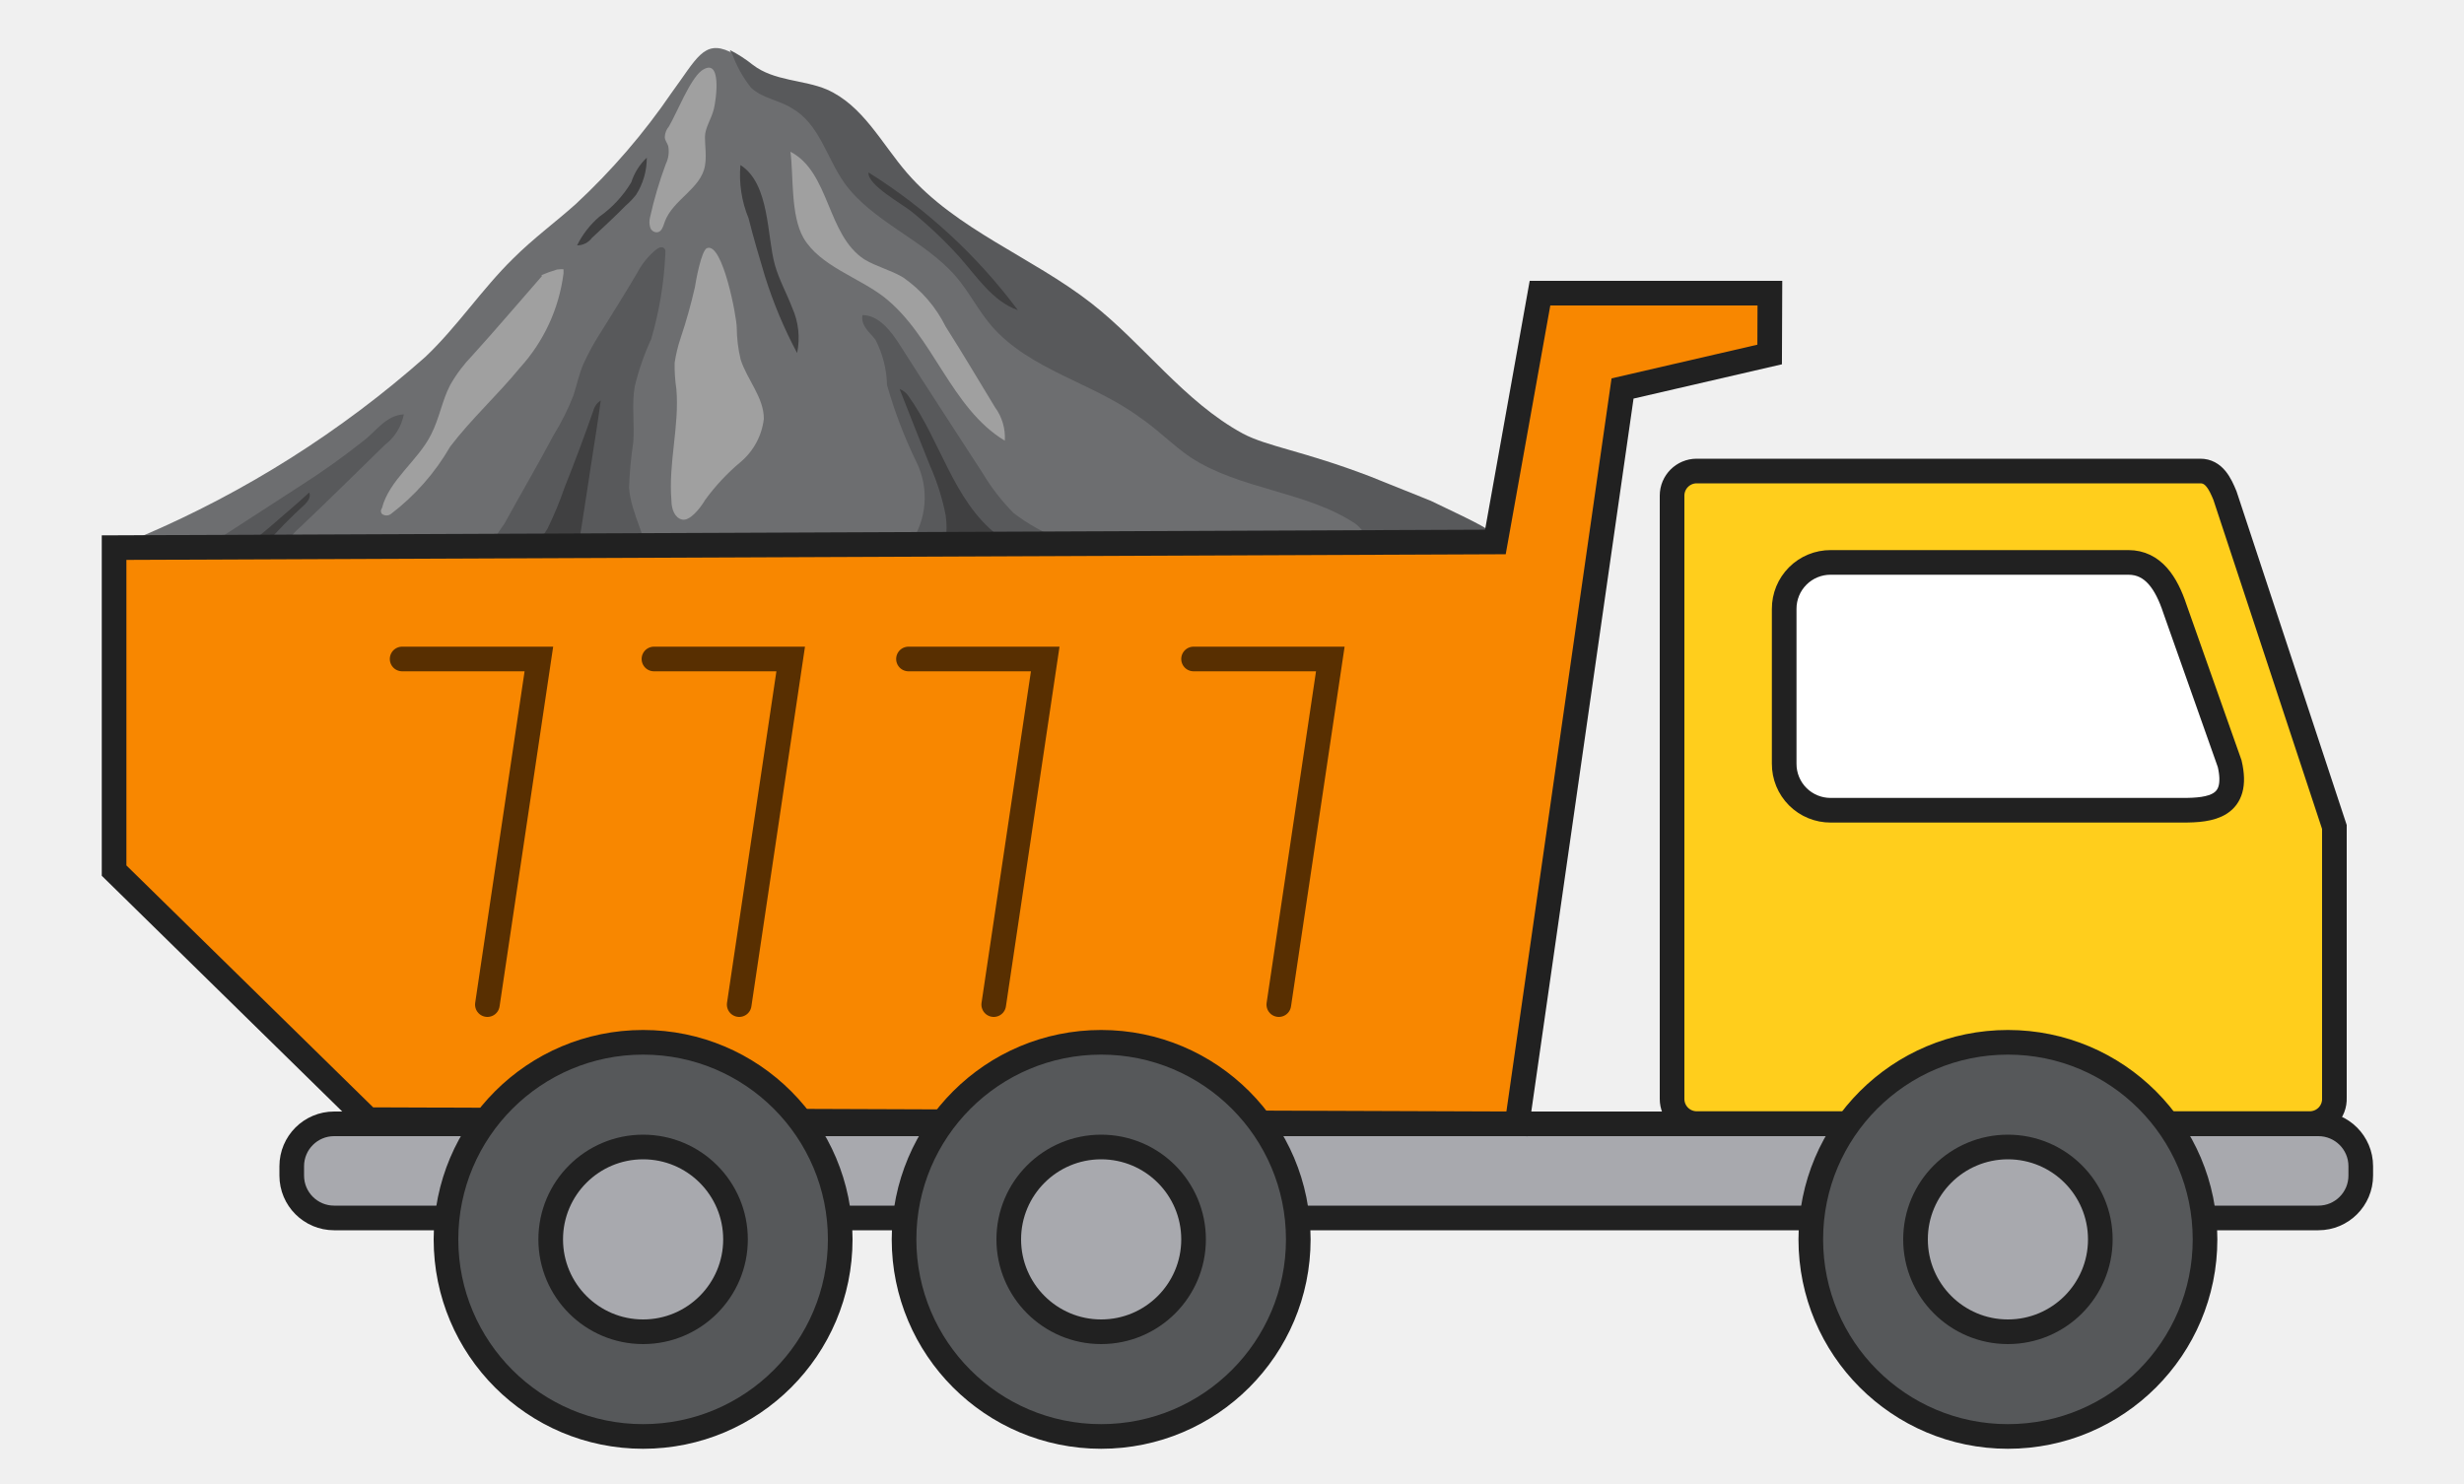
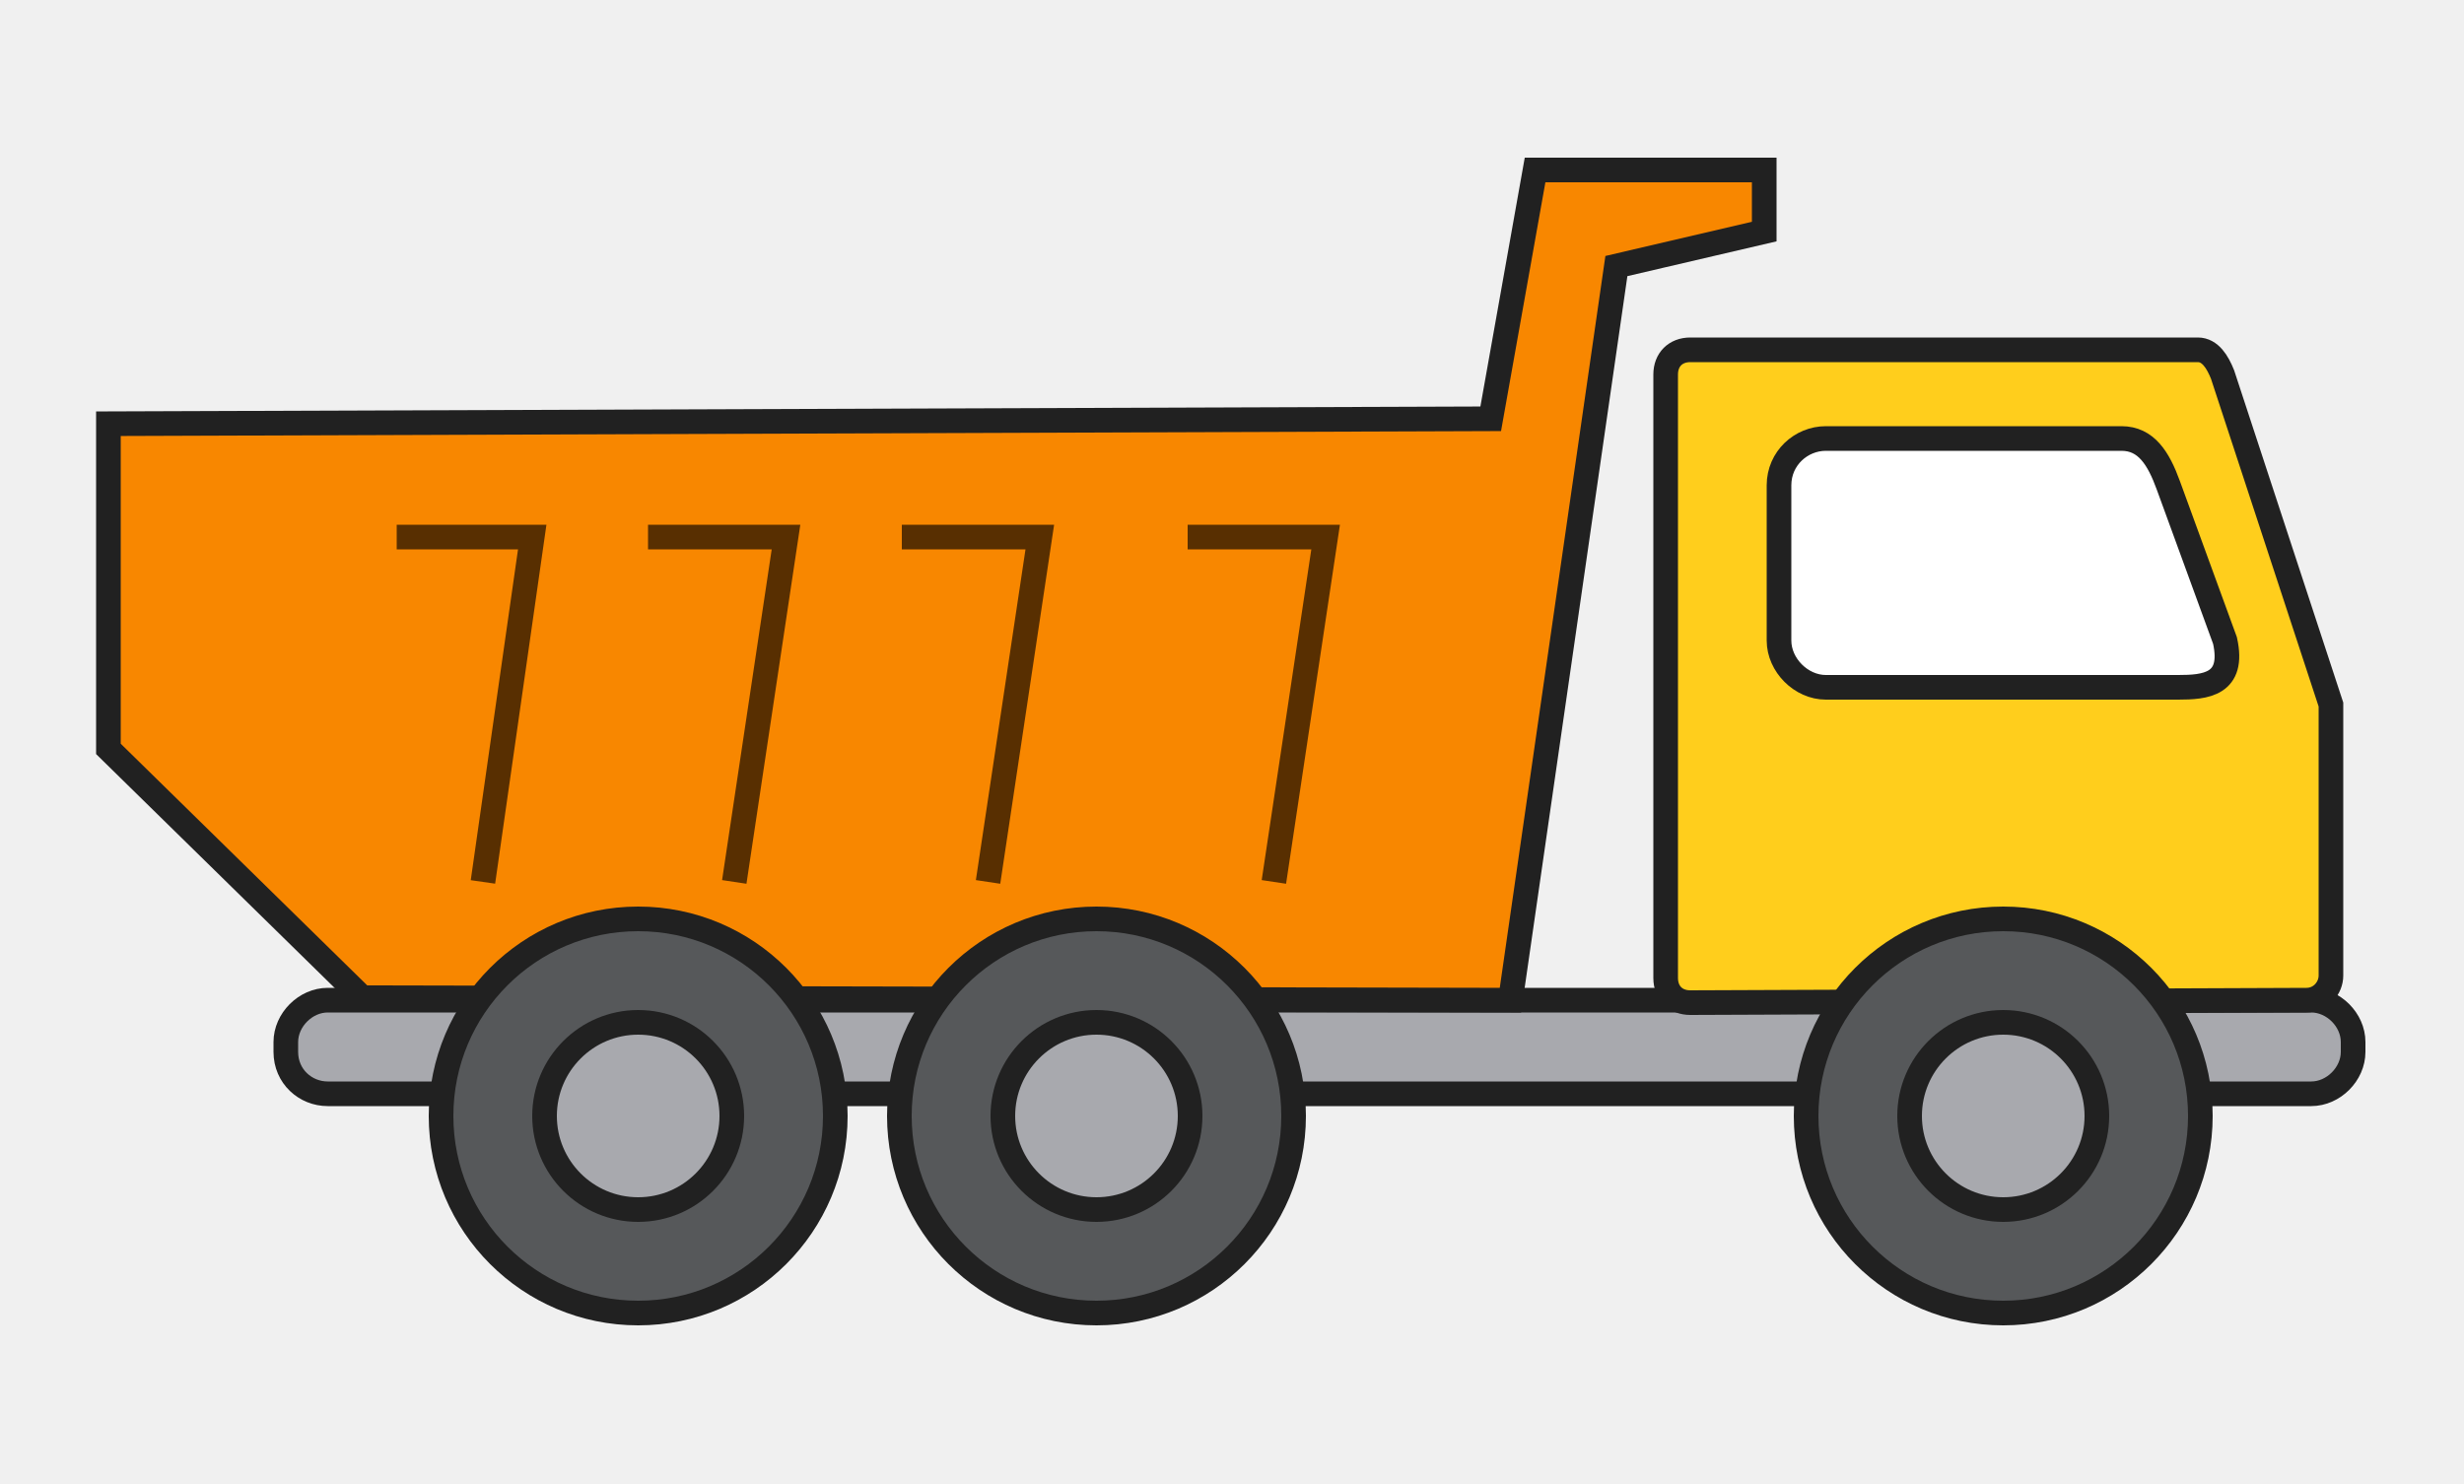
- <svg xmlns="http://www.w3.org/2000/svg" id="Layer_1" data-name="Layer 1" viewBox="0 0 100 60.23">
-   <path d="M57.14,21.46c-.27.53-1,.63-1.53.7-.1,0-.2,0-.3,0a41.17,41.17,0,0,1-10.1.17c-.63-.1-1.27-.24-1.9-.3-.4-.07-.8-.1-1.2-.14a31.48,31.48,0,0,0-6.06.8,14,14,0,0,1-2.34.14c-1.4-.07-2.79-.5-4.19-.47a25,25,0,0,0-3.2.5,4.92,4.92,0,0,1-1,.1c-1.87.07-3.67-.63-5.5-.83a8.47,8.47,0,0,0-1-.07,32.1,32.1,0,0,0-4,.57,29.47,29.47,0,0,1-3,.1h-.43c-1.3,0-2.57,0-3.87-.07-.43,0-.86,0-1.29,0-1.6,0-2,0-2-.1s1.3-.7,1.54-.8a42.48,42.48,0,0,0,11.49-7.27c1.3-1.23,2.3-2.76,3.57-4,.8-.8,1.7-1.46,2.53-2.2a26.8,26.8,0,0,0,3.9-4.53c1-1.36,1.3-2.16,2.36-1.66a4.58,4.58,0,0,1,.94.6c.86.66,2.06.59,3,1,1.46.63,2.23,2.2,3.26,3.4,2,2.3,5.07,3.4,7.47,5.26,2.13,1.67,3.76,4,6.16,5.3a32.91,32.91,0,0,0,5.13,1.73,3,3,0,0,1,1.27.7A1.2,1.2,0,0,1,57.14,21.46Z" fill="#6d6e70" />
-   <path d="M60.5,21.66c-.06.3-1.43.13-4.89.5-.14,0-.24,0-.3,0s.06,0,.06-.07c.2-.26-.1-.63-.36-.83-2-1.33-4.67-1.37-6.7-2.7-.73-.5-1.33-1.13-2.07-1.63-1.9-1.4-4.43-1.9-6-3.7-.54-.63-.9-1.37-1.44-2C37.51,9.73,35.38,9,34.25,7.4c-.7-1-1-2.37-2.1-3-.53-.34-1.2-.4-1.67-.84a4.87,4.87,0,0,1-.76-1.36.45.45,0,0,1-.1-.17,5.39,5.39,0,0,1,.93.6c.87.67,2.06.6,3,1,1.47.64,2.23,2.2,3.27,3.4,2,2.3,5.06,3.4,7.46,5.27,2.13,1.66,3.77,4,6.16,5.3,1,.53,2.44.7,5.14,1.73l2.49,1C60.24,21.36,60.5,21.52,60.5,21.66Z" fill="#58595b" />
-   <path d="M43.31,22.06c-.4-.07-.8-.1-1.2-.14a8.07,8.07,0,0,0-1.3,0c-.86.06-1.7.23-2.53.36s-1.47.3-2.2.4a2.74,2.74,0,0,0,.87-.63,3.26,3.26,0,0,0,.26-3.26A18.85,18.85,0,0,1,36,15.63a4.25,4.25,0,0,0-.47-1.84c-.23-.3-.6-.56-.53-1,.67,0,1.17.66,1.53,1.23,1.1,1.73,2.24,3.47,3.34,5.17a8.56,8.56,0,0,0,1.26,1.63,7.34,7.34,0,0,0,2,1.1A1.62,1.62,0,0,0,43.31,22.06Z" fill="#58595b" />
-   <path d="M27,10.36a14.66,14.66,0,0,1-.57,3.4,10.51,10.51,0,0,0-.67,1.93c-.13.74,0,1.5-.06,2.27a16.17,16.17,0,0,0-.17,1.83c.07,1.07.77,2.1.8,3.1a4.85,4.85,0,0,1-1,.1,10.39,10.39,0,0,1-2-.17c-.53-.1-1.06-.23-1.6-.33a17.27,17.27,0,0,0-1.86-.33c.26-.4.5-.77.6-.9.66-1.2,1.36-2.4,2-3.6a10,10,0,0,0,.8-1.6c.13-.4.23-.87.4-1.27a10.14,10.14,0,0,1,.73-1.33c.5-.8,1-1.6,1.47-2.4a3,3,0,0,1,.76-.93c.1-.07.2-.13.3-.07S27,10.23,27,10.36Z" fill="#58595b" />
-   <path d="M15.62,18.06c-1.16,1.13-2.3,2.26-3.46,3.36a2.38,2.38,0,0,0-.7,1,.78.78,0,0,0,0,.3H9.29c-.57,0-1.13,0-1.73,0,1.53-1,3.1-2,4.63-3a30.4,30.4,0,0,0,2.53-1.8c.54-.4.93-1.06,1.67-1.1A2.05,2.05,0,0,1,15.62,18.06Z" fill="#58595b" />
-   <path d="M31.45,10.76c.17.6.47,1.13.7,1.73a3,3,0,0,1,.2,1.84,18.18,18.18,0,0,1-1.3-3.1c-.23-.77-.47-1.57-.67-2.37a4.61,4.61,0,0,1-.33-2.16C31.25,7.46,31.12,9.6,31.45,10.76Z" fill="#404041" />
-   <path d="M24.32,8.8a3.71,3.71,0,0,0-.9,1.16.74.74,0,0,0,.6-.3c.46-.43.93-.86,1.36-1.3a3.19,3.19,0,0,0,.44-.46,2.8,2.8,0,0,0,.43-1.5,2.37,2.37,0,0,0-.63,1A4.58,4.58,0,0,1,24.32,8.8Z" fill="#404041" />
-   <path d="M24.38,16.26c-.06.47-.13.9-.2,1.37-.26,1.63-.49,3.26-.76,4.86,0,.1-.07.23-.1.3l-1.6-.33a4.15,4.15,0,0,1,.5-1,14.66,14.66,0,0,0,.7-1.69c.4-1,.8-2.07,1.16-3.1A.68.68,0,0,1,24.38,16.26Z" fill="#404041" />
-   <path d="M38.38,21.92a3.56,3.56,0,0,0,0-1,9.34,9.34,0,0,0-.63-2c-.4-1-.84-2.1-1.24-3.13a.78.78,0,0,1,.34.26c1.33,1.84,1.83,4.27,3.63,5.67.1.1.23.16.33.26-.86.07-1.7.24-2.53.37C38.31,22.19,38.35,22,38.38,21.92Z" fill="#404041" />
-   <path d="M12.39,20.46a20.62,20.62,0,0,0-1.67,1.7,2.08,2.08,0,0,1-.43.53h-1c.13-.3.9-.67,1.1-.83l.6-.5c.53-.47,1.06-.9,1.56-1.37C12.62,20.16,12.52,20.32,12.39,20.46Z" fill="#404041" />
-   <path d="M38.91,10.4c.74.83,1.37,1.83,2.4,2.19A22.45,22.45,0,0,0,35.25,7c-.07.5,1.4,1.3,1.76,1.6A17.83,17.83,0,0,1,38.91,10.4Z" fill="#404041" />
-   <path d="M27.15,5.13a.7.7,0,0,0-.17.43c0,.14.1.24.14.37a1.17,1.17,0,0,1-.1.73,16.36,16.36,0,0,0-.64,2.17.77.77,0,0,0,0,.37.28.28,0,0,0,.27.23c.2,0,.26-.23.33-.43.33-.9,1.47-1.34,1.63-2.27.07-.4,0-.8,0-1.17s.26-.73.36-1.13.34-2.16-.5-1.56C28,3.23,27.48,4.56,27.15,5.13Z" fill="#a0a0a0" />
-   <path d="M22,11.2c-.93,1.06-1.86,2.16-2.83,3.23a5.88,5.88,0,0,0-.9,1.2c-.33.63-.43,1.33-.77,2-.53,1.07-1.7,1.84-2,3a.18.18,0,0,0,0,.23.3.3,0,0,0,.37,0,9.23,9.23,0,0,0,2.4-2.73c.86-1.13,1.93-2.1,2.83-3.2a7,7,0,0,0,1.77-3.83c0-.06,0-.13,0-.16s-.2,0-.26,0a5.47,5.47,0,0,0-.64.23Z" fill="#a0a0a0" />
-   <path d="M27.62,13.73a5.82,5.82,0,0,0-.24,1,6.29,6.29,0,0,0,.07,1.06c.13,1.5-.33,3-.2,4.53,0,.34.13.7.43.77s.7-.4.94-.8a8.6,8.6,0,0,1,1.43-1.53A2.7,2.7,0,0,0,31,17c0-.87-.67-1.57-.94-2.4a5.78,5.78,0,0,1-.16-1.3c0-.43-.57-3.46-1.2-3.23-.24.07-.47,1.4-.5,1.6A21.45,21.45,0,0,1,27.62,13.73Z" fill="#a0a0a0" />
-   <path d="M35.88,12.06c2,1.57,2.7,4.5,4.9,5.83a2.07,2.07,0,0,0-.4-1.36c-.67-1.1-1.3-2.17-2-3.27a5.28,5.28,0,0,0-1.73-2c-.5-.3-1.07-.43-1.57-.73-1.53-1-1.4-3.54-3-4.37.13,1,0,2.57.53,3.5C33.28,10.8,34.85,11.26,35.88,12.06Z" fill="#a0a0a0" />
-   <rect x="11.84" y="45.62" width="83.97" height="3.82" rx="1.72" fill="#a8a9ae" stroke="#212121" stroke-miterlimit="10" />
-   <polygon points="14.94 45.45 4.63 35.34 4.63 22.23 60.69 22 62.5 11.9 71.83 11.9 71.82 14.39 65.85 15.77 61.57 45.62 14.94 45.45" fill="#f88700" stroke="#212121" stroke-miterlimit="10" />
-   <circle cx="26.1" cy="50.31" r="8" fill="#56585a" stroke="#212121" stroke-miterlimit="10" />
-   <circle cx="26.1" cy="50.31" r="3.75" fill="#a8a9ae" stroke="#212121" stroke-miterlimit="10" />
-   <circle cx="44.69" cy="50.31" r="8" fill="#56585a" stroke="#212121" stroke-miterlimit="10" />
-   <circle cx="44.69" cy="50.31" r="3.75" fill="#a8a9ae" stroke="#212121" stroke-miterlimit="10" />
-   <polyline points="16.32 26.75 21.87 26.75 19.78 40.78" fill="none" stroke="#582f01" stroke-linecap="round" stroke-miterlimit="10" />
-   <polyline points="26.54 26.75 32.09 26.75 30 40.78" fill="none" stroke="#582f01" stroke-linecap="round" stroke-miterlimit="10" />
-   <polyline points="36.87 26.75 42.42 26.75 40.33 40.78" fill="none" stroke="#582f01" stroke-linecap="round" stroke-miterlimit="10" />
-   <polyline points="48.44 26.75 53.99 26.75 51.9 40.78" fill="none" stroke="#582f01" stroke-linecap="round" stroke-miterlimit="10" />
-   <path d="M93.73,45.61H68.86a1,1,0,0,1-1-1V20.12a1,1,0,0,1,1-1H89.3c.55,0,.8.51,1,1l4.44,13.45v11A1,1,0,0,1,93.73,45.61Z" fill="#ffce1c" stroke="#212121" stroke-miterlimit="10" />
-   <circle cx="81.49" cy="50.31" r="8" fill="#56585a" stroke="#212121" stroke-miterlimit="10" />
-   <circle cx="81.49" cy="50.31" r="3.75" fill="#a8a9ae" stroke="#212121" stroke-miterlimit="10" />
-   <path d="M88.59,32.89H74.3A1.88,1.88,0,0,1,72.41,31V24.72a1.88,1.88,0,0,1,1.89-1.89H86.38c1,0,1.54.83,1.89,1.89L90.49,31C90.9,32.76,89.7,32.89,88.59,32.89Z" fill="#fff" stroke="#212121" stroke-miterlimit="10" />
+ <svg xmlns="http://www.w3.org/2000/svg" version="1.1" id="Layer_1" x="0px" y="0px" viewBox="0 0 100 60.2" style="enable-background:new 0 0 100 60.2;" xml:space="preserve">
+   <g>
+     <path fill="#A8A9AE" stroke="#212121" d="M11.6,42.7v-0.4c0-0.9,0.8-1.7,1.7-1.7h80.5c0.9,0,1.7,0.8,1.7,1.7v0.4c0,0.9-0.8,1.7-1.7,1.7H13.3   C12.4,44.4,11.6,43.7,11.6,42.7z" />
+     <polygon fill="#F88700" stroke="#212121" points="61.3,40.6 65.6,10.8 71.6,9.4 71.6,6.9 62.3,6.9 60.5,17 4.4,17.2 4.4,30.4 14.7,40.5  " />
+     <circle fill="#56585A" stroke="#212121" cx="25.9" cy="45.3" r="8" />
+     <circle fill="#A8A9AE" stroke="#212121" cx="25.9" cy="45.3" r="3.8" />
+     <circle fill="#56585A" stroke="#212121" cx="44.5" cy="45.3" r="8" />
+     <circle fill="#A8A9AE" stroke="#212121" cx="44.5" cy="45.3" r="3.8" />
+     <polyline fill="none" stroke="#582F01" points="19.6,35.8 21.6,21.8 16.1,21.8  " />
+     <polyline fill="none" stroke="#582F01" points="29.8,35.8 31.9,21.8 26.3,21.8  " />
+     <polyline fill="none" stroke="#582F01" points="40.1,35.8 42.2,21.8 36.6,21.8  " />
+     <polyline fill="none" stroke="#582F01" points="51.7,35.8 53.8,21.8 48.2,21.8  " />
+     <path fill="#FFCE1C" stroke="#212121" d="M93.6,40.6c0.6,0,1-0.5,1-1v-11l-4.4-13.4c-0.2-0.5-0.5-1-1-1H68.6c-0.6,0-1,0.4-1,1v24.5c0,0.6,0.4,1,1,1   L93.6,40.6C93.5,40.6,93.5,40.6,93.6,40.6z" />
+     <circle fill="#56585A" stroke="#212121" cx="81.3" cy="45.3" r="8" />
+     <circle fill="#A8A9AE" stroke="#212121" cx="81.3" cy="45.3" r="3.8" />
+     <path fill="#FFFFFF" stroke="#212121" d="M90.3,26L88,19.7c-0.4-1.1-0.9-1.9-1.9-1.9H74.1c-1,0-1.9,0.8-1.9,1.9V26c0,1,0.9,1.9,1.9,1.9h14.3   C89.5,27.9,90.7,27.8,90.3,26z" />
+   </g>
</svg>
